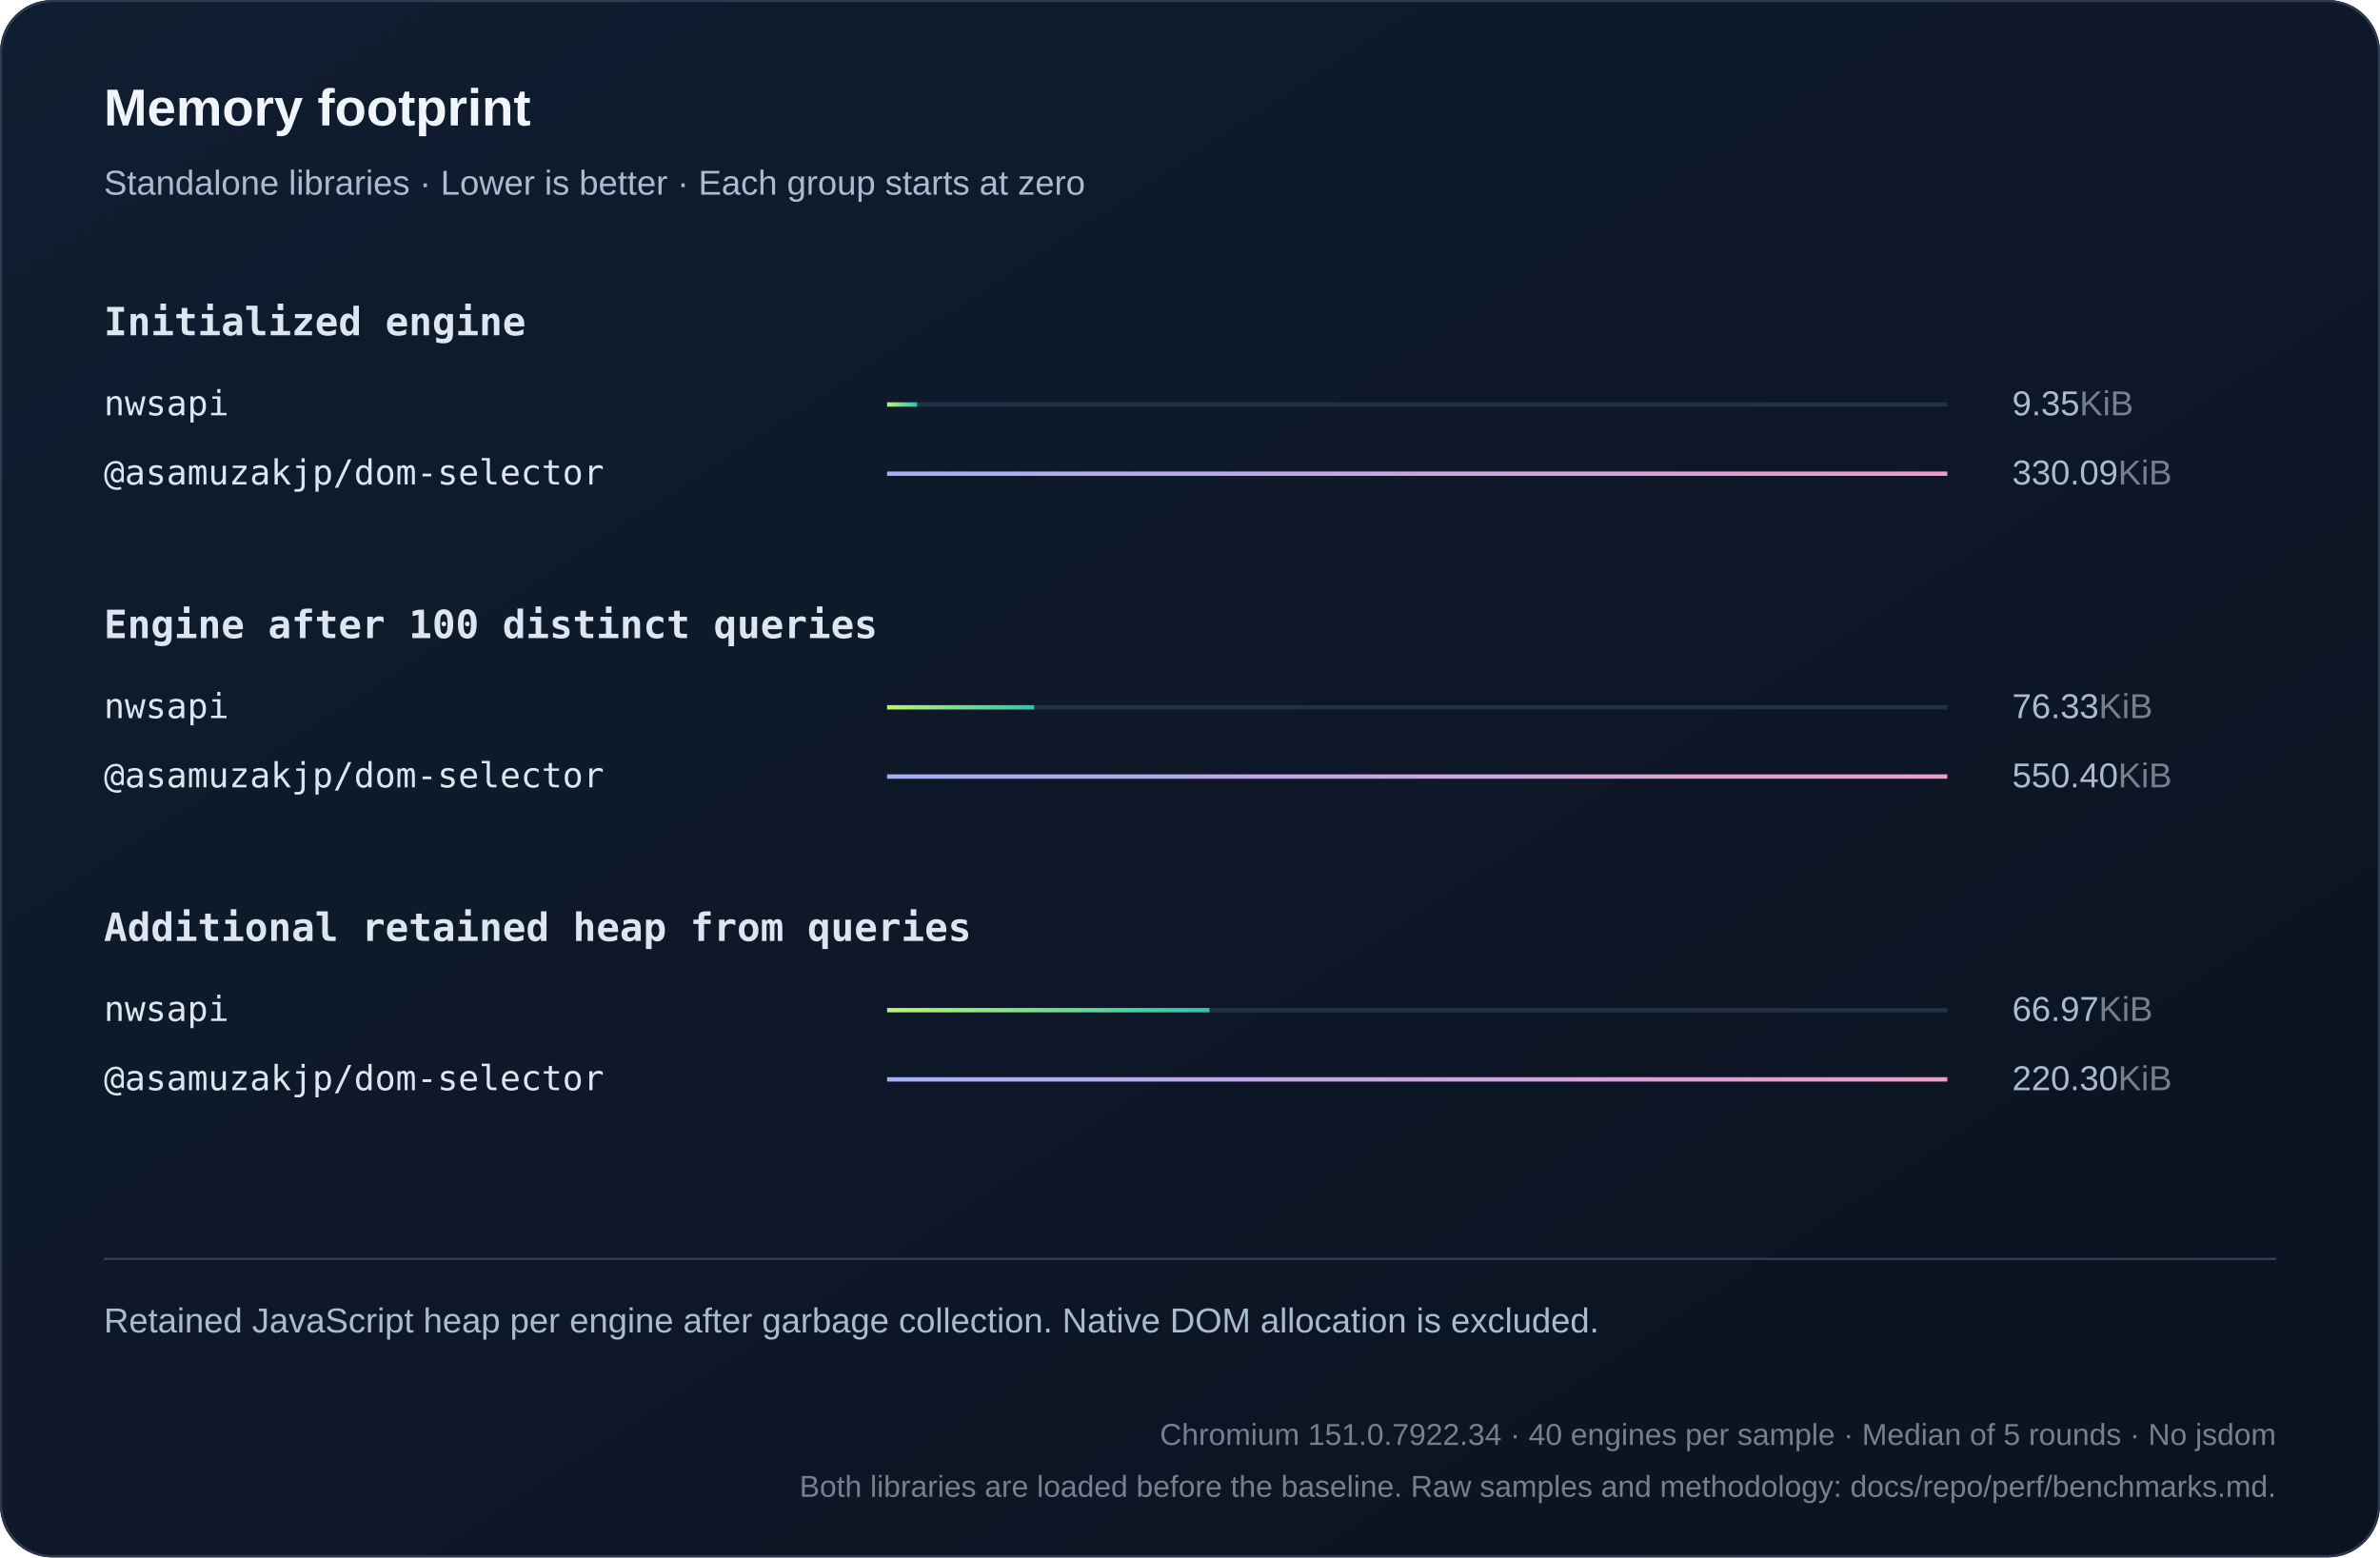
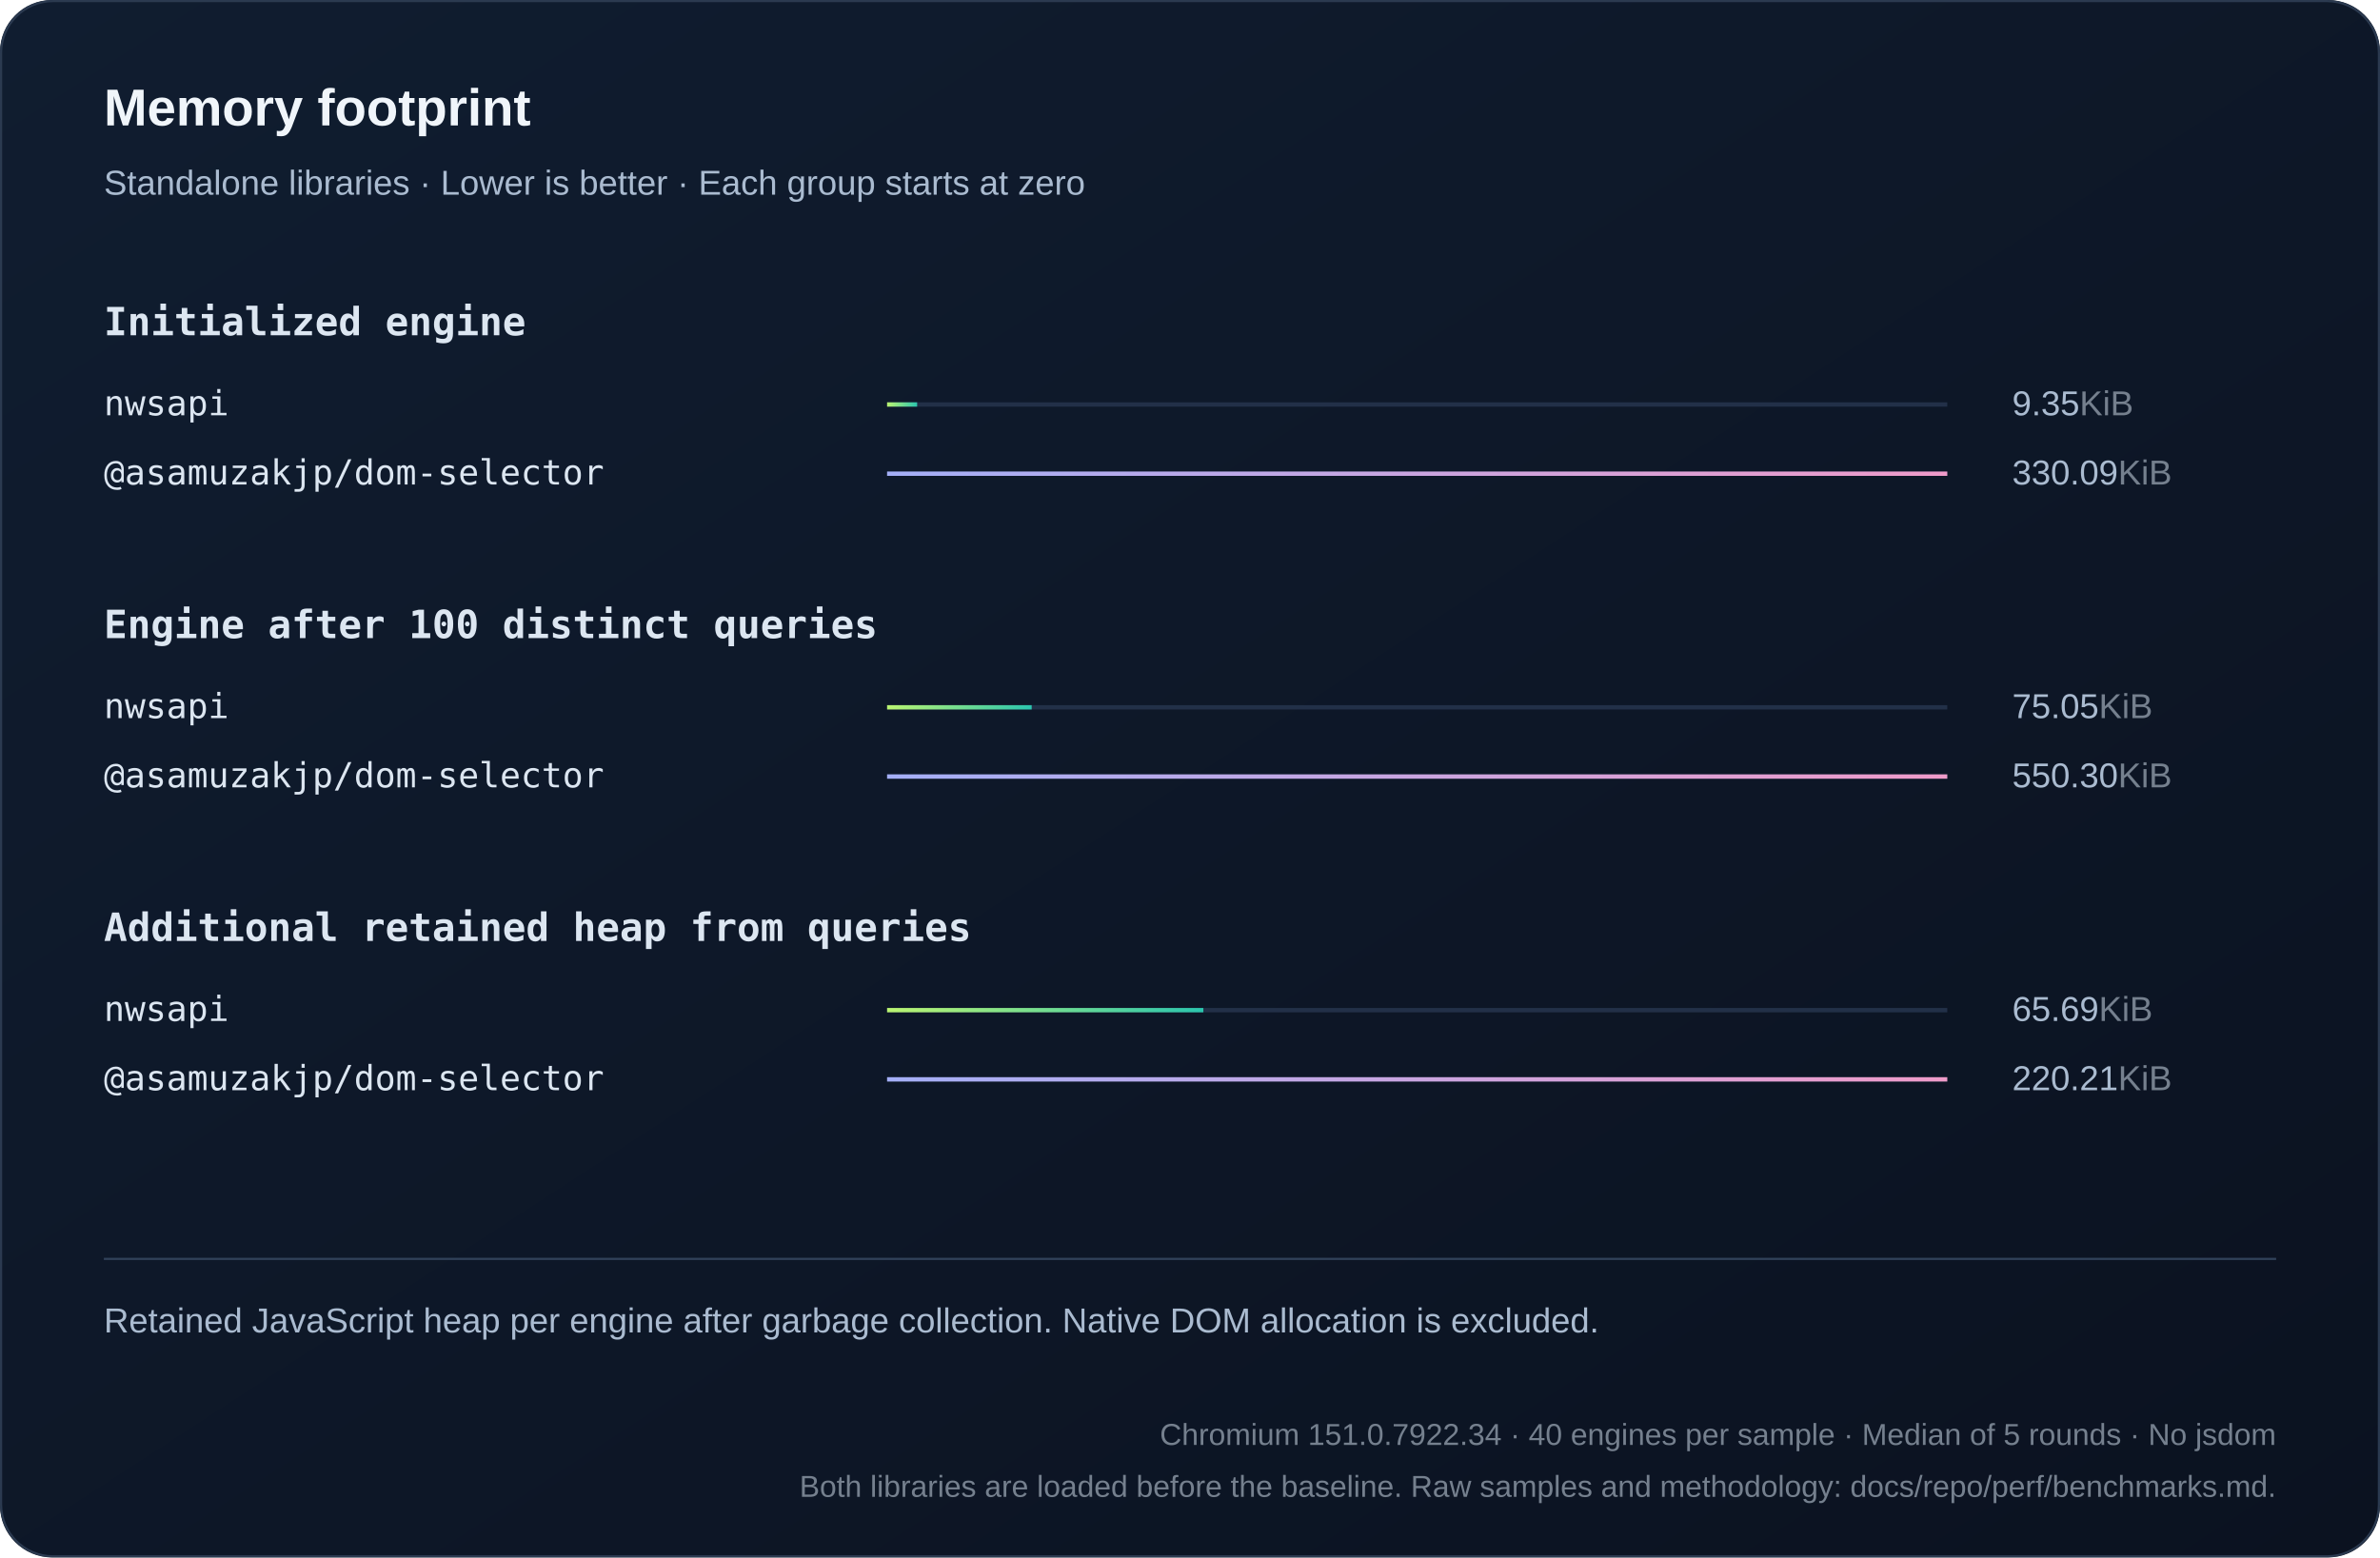
<svg xmlns="http://www.w3.org/2000/svg" width="1100" height="720" viewBox="0 0 1100 720" role="img">
  <defs>
    <linearGradient id="bg" x2="1" y2="1">
      <stop stop-color="#101d30" />
      <stop offset="1" stop-color="#0b1220" />
    </linearGradient>
    <linearGradient id="series0">
      <stop stop-color="#baf471" />
      <stop offset="1" stop-color="#2bc5ae" />
    </linearGradient>
    <linearGradient id="series1">
      <stop stop-color="#a4aff7" />
      <stop offset="1" stop-color="#ef9bc9" />
    </linearGradient>
    <linearGradient id="series2">
      <stop stop-color="#80d7ff" />
      <stop offset="1" stop-color="#739be8" />
    </linearGradient>
  </defs>
  <style>text{font-family:Arial,Helvetica,sans-serif;fill:#f0f5fa}
.muted{fill:#aabbd0;font:16px Arial,Helvetica,sans-serif}
.code{font:18px Consolas,Menlo,monospace;fill:#dce6f1}
.note .code{font:16px Consolas,Menlo,monospace}
.metadata,.metadata .code{fill:#75808e;font-size:14px}
.chart-title{font-size:24px;font-weight:700}
.unit{fill:#75808e}
.package{font-family:Consolas,Menlo,monospace}
.comparison{font-size:14px;font-variant-numeric:tabular-nums}
.tick{fill:#aabbd0;font-size:12px}
.time{fill:#aabbd0;font-size:13px;font-variant-numeric:tabular-nums}
.engine{font-size:16px}</style>
  <rect width="1100" height="720" rx="24" fill="url(#bg)" />
  <rect x=".5" y=".5" width="1099" height="719" rx="24" fill="none" stroke="#2b3a50" />
  <text x="48" y="58" class="chart-title">Memory footprint</text>
  <text x="48" y="90" class="muted">Standalone libraries · Lower is better · Each group starts at zero</text>
  <text x="48" y="155" class="code" style="font-weight:600">Initialized engine</text>
  <g>
    <text x="48" y="192" class="code engine">nwsapi</text>
    <path d="M410 187h490" stroke="#223048" stroke-width="2" />
    <rect x="410" y="186" width="13.887" height="2" fill="url(#series0)" />
    <text x="930" y="192" class="muted">9.35<tspan class="unit">KiB</tspan>
    </text>
  </g>
  <g>
    <text x="48" y="224" class="code engine">@asamuzakjp/dom-selector</text>
    <path d="M410 219h490" stroke="#223048" stroke-width="2" />
    <rect x="410" y="218" width="490" height="2" fill="url(#series1)" />
    <text x="930" y="224" class="muted">330.09<tspan class="unit">KiB</tspan>
    </text>
  </g>
  <text x="48" y="295" class="code" style="font-weight:600">Engine after 100 distinct queries</text>
  <g>
    <text x="48" y="332" class="code engine">nwsapi</text>
    <path d="M410 327h490" stroke="#223048" stroke-width="2" />
-     <rect x="410" y="326" width="67.954" height="2" fill="url(#series0)" />
-     <text x="930" y="332" class="muted">76.33<tspan class="unit">KiB</tspan>
+     <rect x="410" y="326" width="66.822" height="2" fill="url(#series0)" />
+     <text x="930" y="332" class="muted">75.05<tspan class="unit">KiB</tspan>
    </text>
  </g>
  <g>
    <text x="48" y="364" class="code engine">@asamuzakjp/dom-selector</text>
    <path d="M410 359h490" stroke="#223048" stroke-width="2" />
    <rect x="410" y="358" width="490" height="2" fill="url(#series1)" />
-     <text x="930" y="364" class="muted">550.40<tspan class="unit">KiB</tspan>
+     <text x="930" y="364" class="muted">550.30<tspan class="unit">KiB</tspan>
    </text>
  </g>
  <text x="48" y="435" class="code" style="font-weight:600">Additional retained heap from queries</text>
  <g>
    <text x="48" y="472" class="code engine">nwsapi</text>
    <path d="M410 467h490" stroke="#223048" stroke-width="2" />
-     <rect x="410" y="466" width="148.965" height="2" fill="url(#series0)" />
-     <text x="930" y="472" class="muted">66.97<tspan class="unit">KiB</tspan>
+     <rect x="410" y="466" width="146.171" height="2" fill="url(#series0)" />
+     <text x="930" y="472" class="muted">65.69<tspan class="unit">KiB</tspan>
    </text>
  </g>
  <g>
    <text x="48" y="504" class="code engine">@asamuzakjp/dom-selector</text>
    <path d="M410 499h490" stroke="#223048" stroke-width="2" />
    <rect x="410" y="498" width="490" height="2" fill="url(#series1)" />
-     <text x="930" y="504" class="muted">220.30<tspan class="unit">KiB</tspan>
+     <text x="930" y="504" class="muted">220.21<tspan class="unit">KiB</tspan>
    </text>
  </g>
  <path d="M48 582h1004" stroke="#304159" />
  <text x="48" y="616" class="muted note">Retained JavaScript heap per engine after garbage collection. Native DOM allocation is excluded.</text>
  <text x="1052" y="668" text-anchor="end" class="muted note metadata">Chromium 151.0.7922.34 · 40 engines per sample · Median of 5 rounds · No jsdom</text>
  <text x="1052" y="692" text-anchor="end" class="muted note metadata">Both libraries are loaded before the baseline. Raw samples and methodology: docs/repo/perf/benchmarks.md.</text>
</svg>
